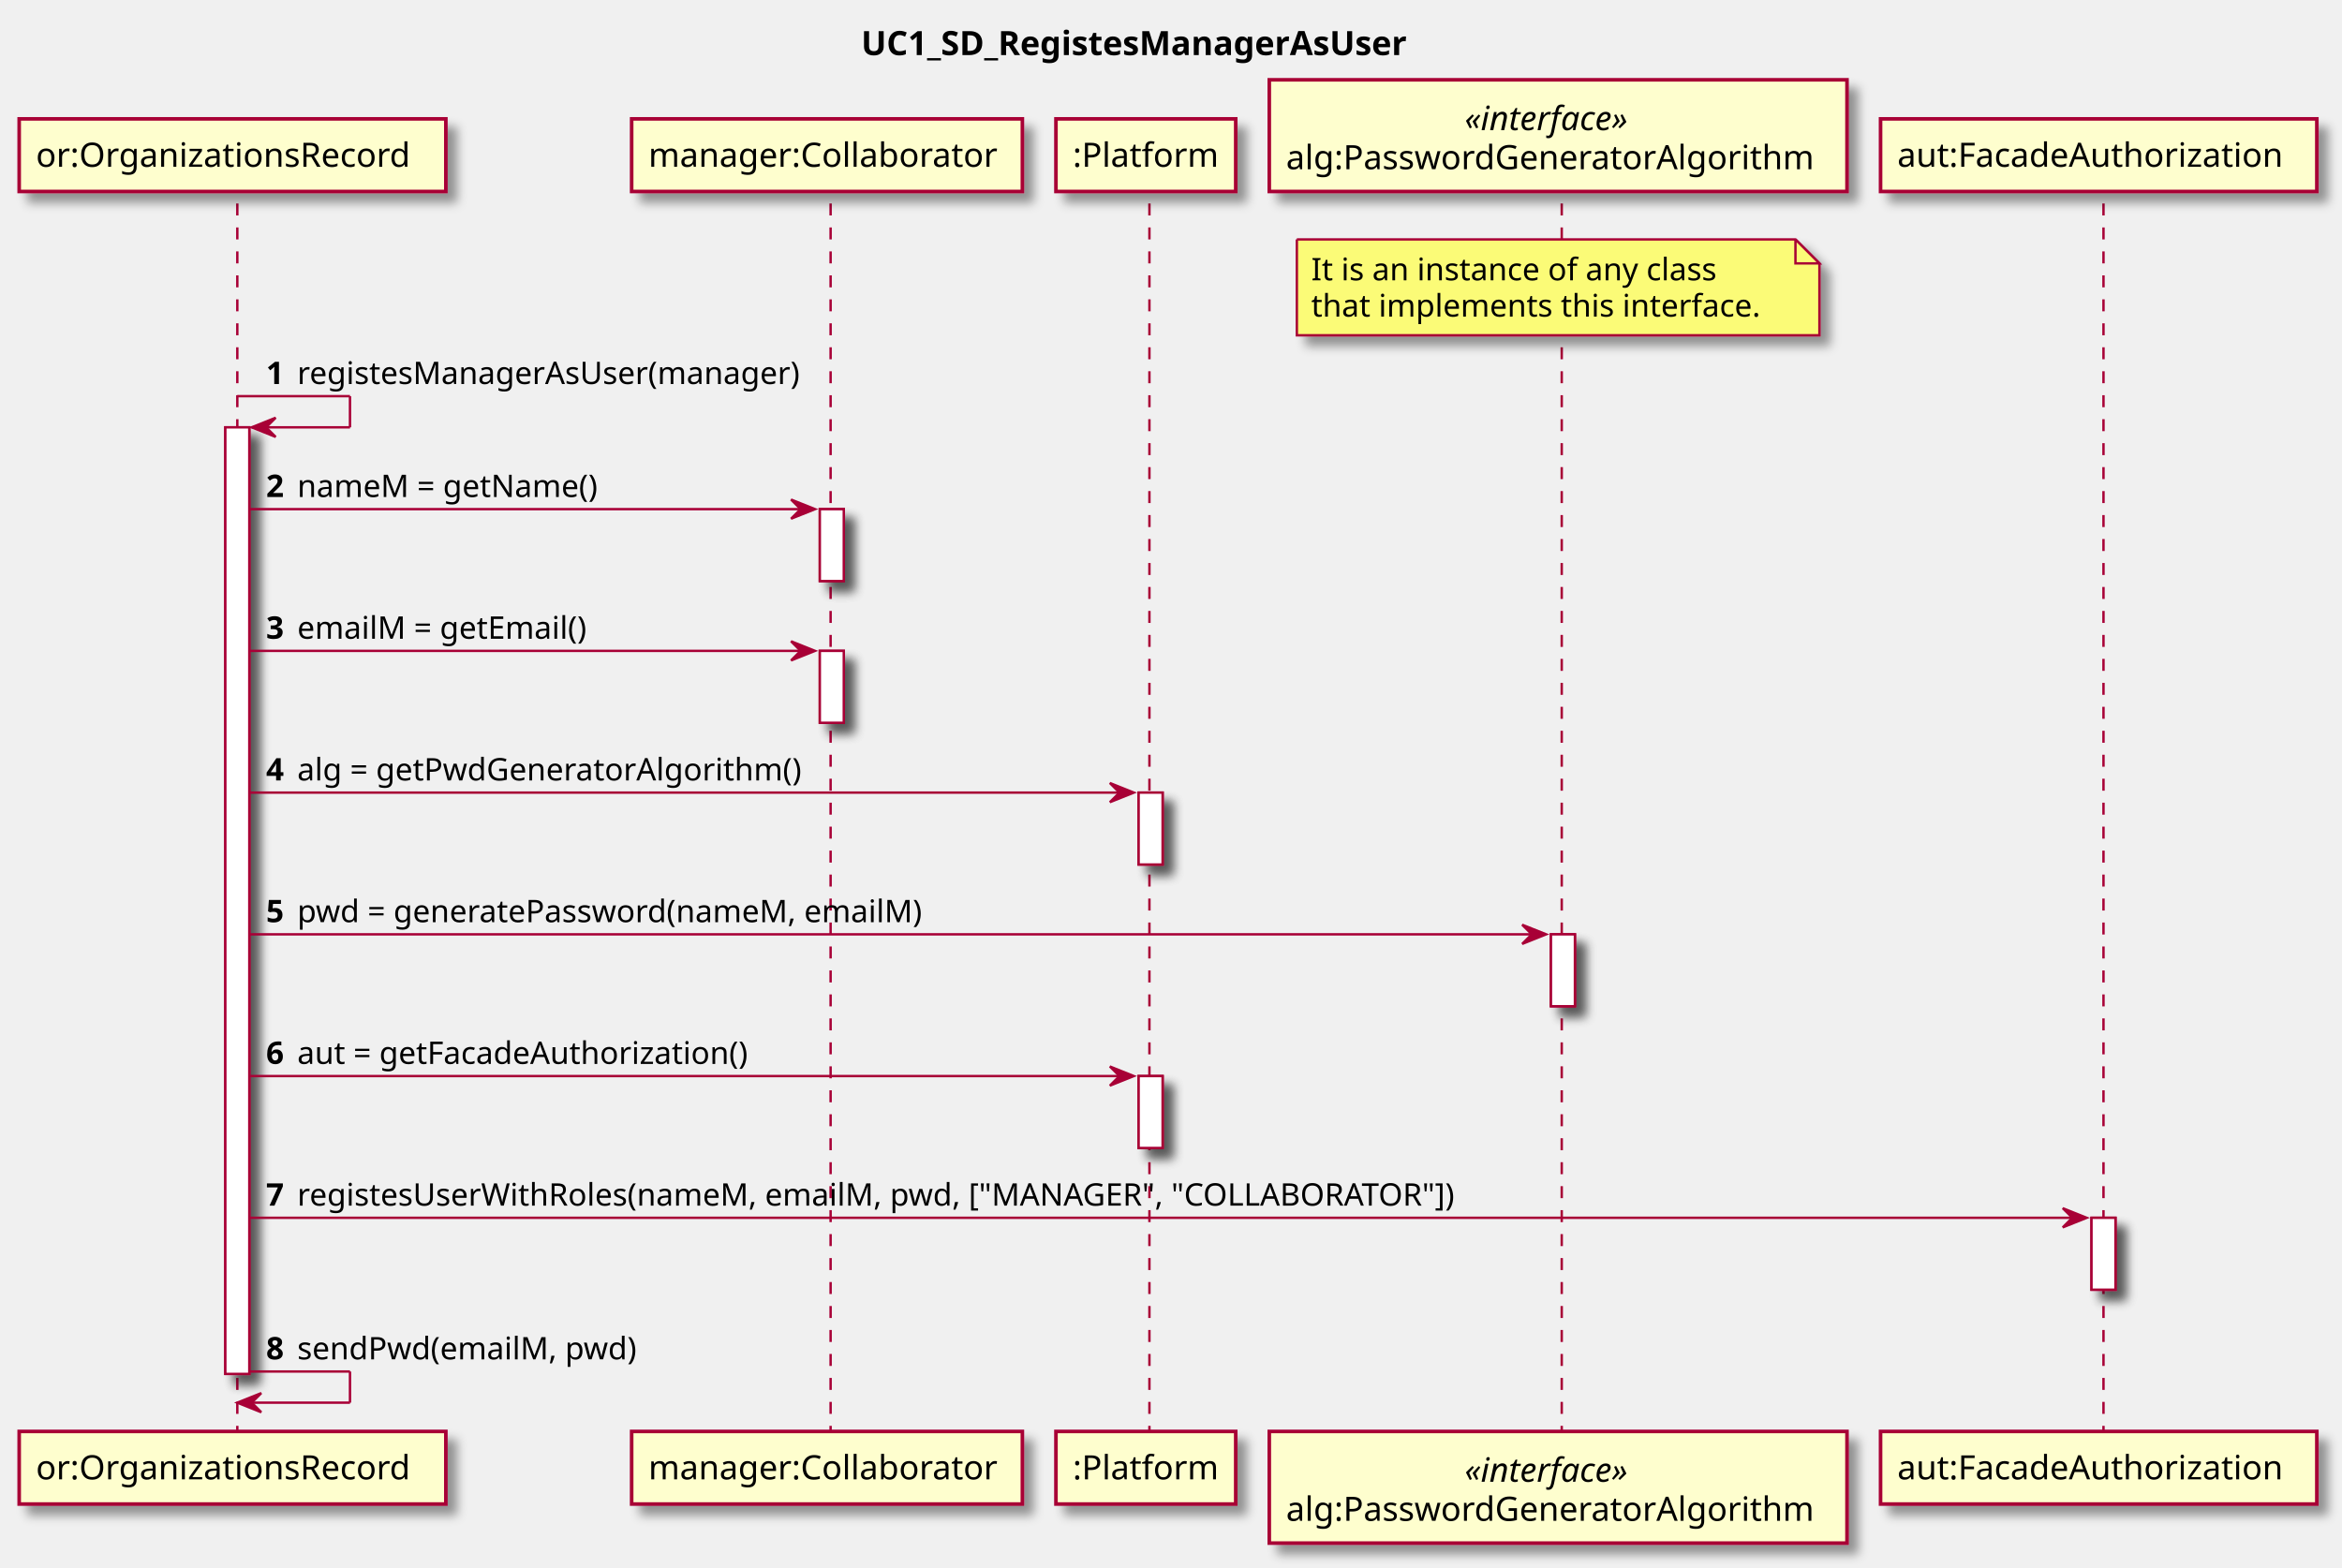
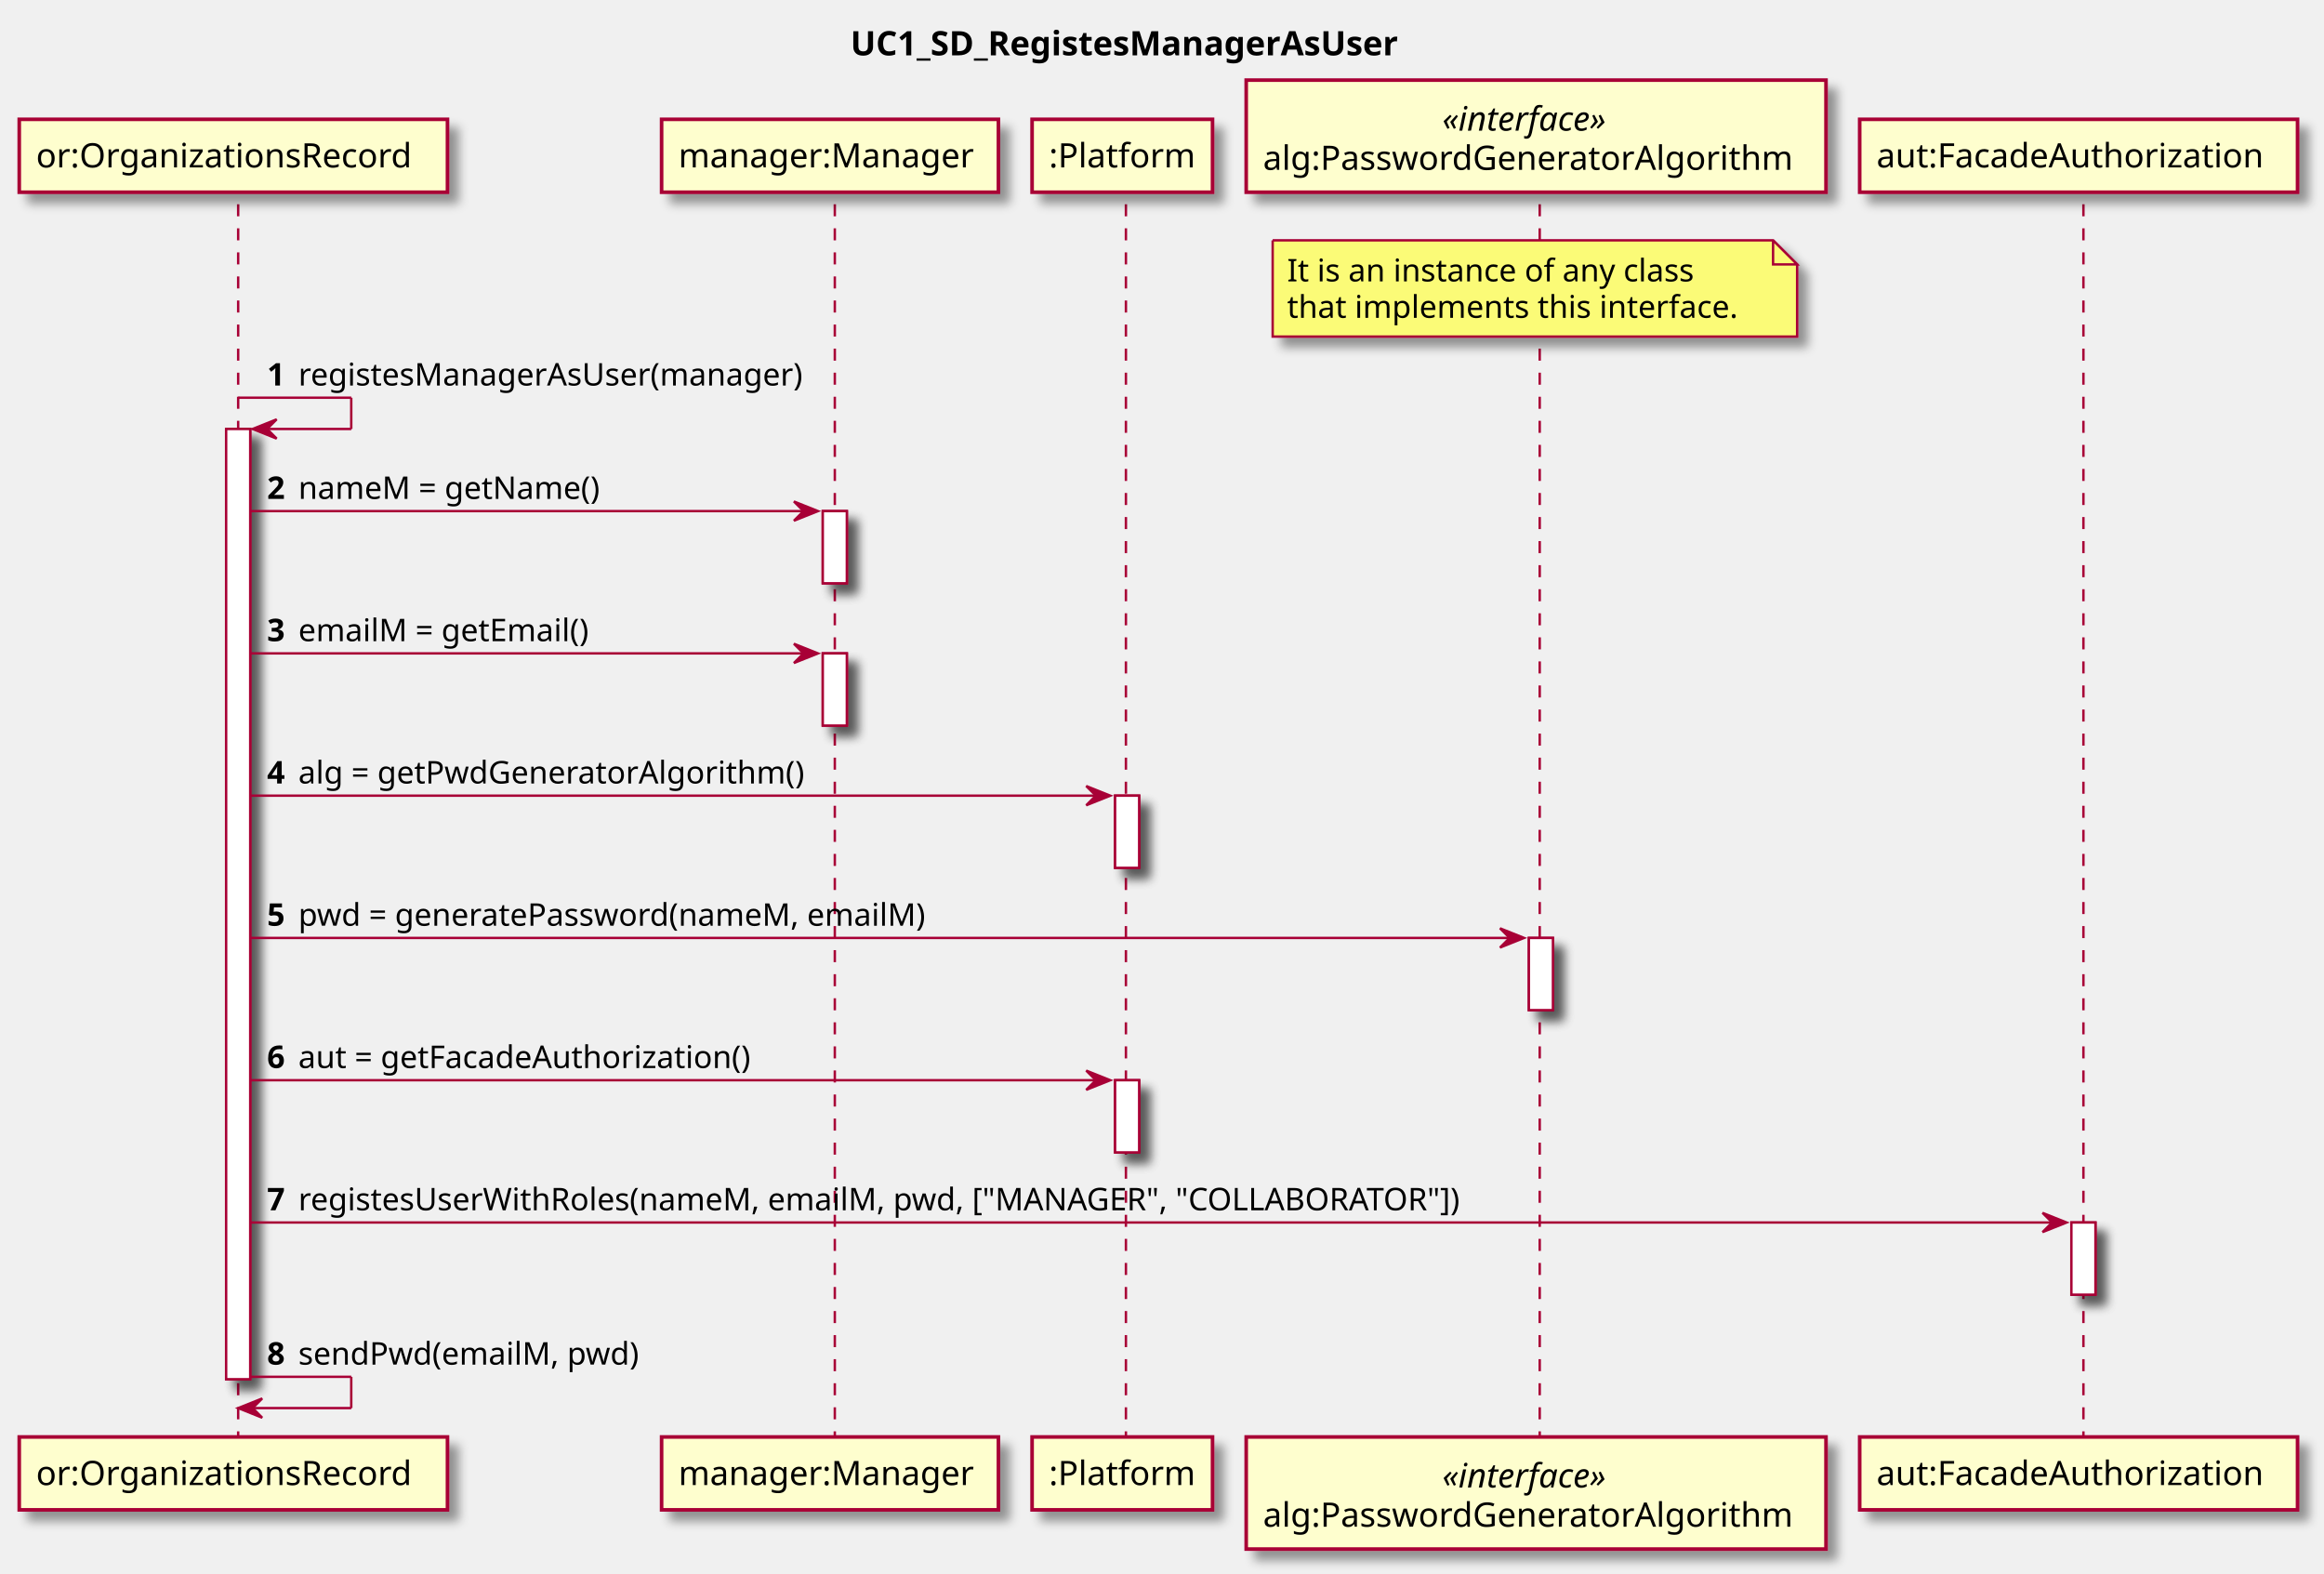
- <svg xmlns="http://www.w3.org/2000/svg" contentScriptType="application/ecmascript" contentStyleType="text/css" height="654px" preserveAspectRatio="none" style="width:977px;height:654px;" version="1.1" viewBox="0 0 977 654" width="977px" zoomAndPan="magnify">
+ <svg xmlns="http://www.w3.org/2000/svg" contentScriptType="application/ecmascript" contentStyleType="text/css" height="654px" preserveAspectRatio="none" style="width:966px;height:654px;" version="1.1" viewBox="0 0 966 654" width="966px" zoomAndPan="magnify">
  <defs>
-     <filter height="300%" id="f1k48k9qqttwz8" width="300%" x="-1" y="-1">
+     <filter height="300%" id="foohf04fu9fbn" width="300%" x="-1" y="-1">
      <feGaussianBlur result="blurOut" stdDeviation="2.0" />
      <feColorMatrix in="blurOut" result="blurOut2" type="matrix" values="0 0 0 0 0 0 0 0 0 0 0 0 0 0 0 0 0 0 .4 0" />
      <feOffset dx="4.0" dy="4.0" in="blurOut2" result="blurOut3" />
      <feBlend in="SourceGraphic" in2="blurOut3" mode="normal" />
    </filter>
  </defs>
  <g>
-     <text fill="#000000" font-family="sans-serif" font-size="14" font-weight="bold" lengthAdjust="spacingAndGlyphs" textLength="260" x="359.25" y="22.995">UC1_SD_RegistesManagerAsUser</text>
-     <rect fill="#FFFFFF" filter="url(#f1k48k9qqttwz8)" height="394.93" style="stroke: #A80036; stroke-width: 1.0;" width="10" x="94" y="178.289" />
-     <rect fill="#FFFFFF" filter="url(#f1k48k9qqttwz8)" height="30" style="stroke: #A80036; stroke-width: 1.0;" width="10" x="342" y="212.422" />
-     <rect fill="#FFFFFF" filter="url(#f1k48k9qqttwz8)" height="30" style="stroke: #A80036; stroke-width: 1.0;" width="10" x="342" y="271.555" />
-     <rect fill="#FFFFFF" filter="url(#f1k48k9qqttwz8)" height="30" style="stroke: #A80036; stroke-width: 1.0;" width="10" x="475" y="330.688" />
-     <rect fill="#FFFFFF" filter="url(#f1k48k9qqttwz8)" height="30" style="stroke: #A80036; stroke-width: 1.0;" width="10" x="475" y="448.953" />
-     <rect fill="#FFFFFF" filter="url(#f1k48k9qqttwz8)" height="30" style="stroke: #A80036; stroke-width: 1.0;" width="10" x="647" y="389.82" />
-     <rect fill="#FFFFFF" filter="url(#f1k48k9qqttwz8)" height="30" style="stroke: #A80036; stroke-width: 1.0;" width="10" x="872.5" y="508.086" />
+     <text fill="#000000" font-family="sans-serif" font-size="14" font-weight="bold" lengthAdjust="spacingAndGlyphs" textLength="260" x="353.5" y="22.995">UC1_SD_RegistesManagerAsUser</text>
+     <rect fill="#FFFFFF" filter="url(#foohf04fu9fbn)" height="394.93" style="stroke: #A80036; stroke-width: 1.0;" width="10" x="94" y="178.289" />
+     <rect fill="#FFFFFF" filter="url(#foohf04fu9fbn)" height="30" style="stroke: #A80036; stroke-width: 1.0;" width="10" x="342" y="212.422" />
+     <rect fill="#FFFFFF" filter="url(#foohf04fu9fbn)" height="30" style="stroke: #A80036; stroke-width: 1.0;" width="10" x="342" y="271.555" />
+     <rect fill="#FFFFFF" filter="url(#foohf04fu9fbn)" height="30" style="stroke: #A80036; stroke-width: 1.0;" width="10" x="463.5" y="330.688" />
+     <rect fill="#FFFFFF" filter="url(#foohf04fu9fbn)" height="30" style="stroke: #A80036; stroke-width: 1.0;" width="10" x="463.5" y="448.953" />
+     <rect fill="#FFFFFF" filter="url(#foohf04fu9fbn)" height="30" style="stroke: #A80036; stroke-width: 1.0;" width="10" x="635.5" y="389.82" />
+     <rect fill="#FFFFFF" filter="url(#foohf04fu9fbn)" height="30" style="stroke: #A80036; stroke-width: 1.0;" width="10" x="861" y="508.086" />
    <line style="stroke: #A80036; stroke-width: 1.0; stroke-dasharray: 5.0,5.0;" x1="99" x2="99" y1="84.891" y2="598.219" />
-     <line style="stroke: #A80036; stroke-width: 1.0; stroke-dasharray: 5.0,5.0;" x1="346.5" x2="346.5" y1="84.891" y2="598.219" />
-     <line style="stroke: #A80036; stroke-width: 1.0; stroke-dasharray: 5.0,5.0;" x1="479.5" x2="479.5" y1="84.891" y2="598.219" />
-     <line style="stroke: #A80036; stroke-width: 1.0; stroke-dasharray: 5.0,5.0;" x1="651.5" x2="651.5" y1="84.891" y2="598.219" />
-     <line style="stroke: #A80036; stroke-width: 1.0; stroke-dasharray: 5.0,5.0;" x1="877.5" x2="877.5" y1="84.891" y2="598.219" />
-     <rect fill="#FEFECE" filter="url(#f1k48k9qqttwz8)" height="30.297" style="stroke: #A80036; stroke-width: 1.5;" width="178" x="8" y="49.594" />
+     <line style="stroke: #A80036; stroke-width: 1.0; stroke-dasharray: 5.0,5.0;" x1="347" x2="347" y1="84.891" y2="598.219" />
+     <line style="stroke: #A80036; stroke-width: 1.0; stroke-dasharray: 5.0,5.0;" x1="468" x2="468" y1="84.891" y2="598.219" />
+     <line style="stroke: #A80036; stroke-width: 1.0; stroke-dasharray: 5.0,5.0;" x1="640" x2="640" y1="84.891" y2="598.219" />
+     <line style="stroke: #A80036; stroke-width: 1.0; stroke-dasharray: 5.0,5.0;" x1="866" x2="866" y1="84.891" y2="598.219" />
+     <rect fill="#FEFECE" filter="url(#foohf04fu9fbn)" height="30.297" style="stroke: #A80036; stroke-width: 1.5;" width="178" x="8" y="49.594" />
    <text fill="#000000" font-family="sans-serif" font-size="14" lengthAdjust="spacingAndGlyphs" textLength="164" x="15" y="69.589">or:OrganizationsRecord</text>
-     <rect fill="#FEFECE" filter="url(#f1k48k9qqttwz8)" height="30.297" style="stroke: #A80036; stroke-width: 1.5;" width="178" x="8" y="597.219" />
+     <rect fill="#FEFECE" filter="url(#foohf04fu9fbn)" height="30.297" style="stroke: #A80036; stroke-width: 1.5;" width="178" x="8" y="597.219" />
    <text fill="#000000" font-family="sans-serif" font-size="14" lengthAdjust="spacingAndGlyphs" textLength="164" x="15" y="617.214">or:OrganizationsRecord</text>
-     <rect fill="#FEFECE" filter="url(#f1k48k9qqttwz8)" height="30.297" style="stroke: #A80036; stroke-width: 1.5;" width="163" x="263.5" y="49.594" />
-     <text fill="#000000" font-family="sans-serif" font-size="14" lengthAdjust="spacingAndGlyphs" textLength="149" x="270.5" y="69.589">manager:Collaborator</text>
-     <rect fill="#FEFECE" filter="url(#f1k48k9qqttwz8)" height="30.297" style="stroke: #A80036; stroke-width: 1.5;" width="163" x="263.5" y="597.219" />
-     <text fill="#000000" font-family="sans-serif" font-size="14" lengthAdjust="spacingAndGlyphs" textLength="149" x="270.5" y="617.214">manager:Collaborator</text>
-     <rect fill="#FEFECE" filter="url(#f1k48k9qqttwz8)" height="30.297" style="stroke: #A80036; stroke-width: 1.5;" width="75" x="440.5" y="49.594" />
-     <text fill="#000000" font-family="sans-serif" font-size="14" lengthAdjust="spacingAndGlyphs" textLength="61" x="447.5" y="69.589">:Platform</text>
-     <rect fill="#FEFECE" filter="url(#f1k48k9qqttwz8)" height="30.297" style="stroke: #A80036; stroke-width: 1.5;" width="75" x="440.5" y="597.219" />
-     <text fill="#000000" font-family="sans-serif" font-size="14" lengthAdjust="spacingAndGlyphs" textLength="61" x="447.5" y="617.214">:Platform</text>
-     <rect fill="#FEFECE" filter="url(#f1k48k9qqttwz8)" height="46.594" style="stroke: #A80036; stroke-width: 1.5;" width="241" x="529.5" y="33.297" />
-     <text fill="#000000" font-family="sans-serif" font-size="14" font-style="italic" lengthAdjust="spacingAndGlyphs" textLength="78" x="611" y="54.297">«interface»</text>
-     <text fill="#000000" font-family="sans-serif" font-size="14" lengthAdjust="spacingAndGlyphs" textLength="227" x="536.5" y="70.594">alg:PasswordGeneratorAlgorithm</text>
-     <rect fill="#FEFECE" filter="url(#f1k48k9qqttwz8)" height="46.594" style="stroke: #A80036; stroke-width: 1.5;" width="241" x="529.5" y="597.219" />
-     <text fill="#000000" font-family="sans-serif" font-size="14" font-style="italic" lengthAdjust="spacingAndGlyphs" textLength="78" x="611" y="618.219">«interface»</text>
-     <text fill="#000000" font-family="sans-serif" font-size="14" lengthAdjust="spacingAndGlyphs" textLength="227" x="536.5" y="634.516">alg:PasswordGeneratorAlgorithm</text>
-     <rect fill="#FEFECE" filter="url(#f1k48k9qqttwz8)" height="30.297" style="stroke: #A80036; stroke-width: 1.5;" width="182" x="784.5" y="49.594" />
-     <text fill="#000000" font-family="sans-serif" font-size="14" lengthAdjust="spacingAndGlyphs" textLength="168" x="791.5" y="69.589">aut:FacadeAuthorization</text>
-     <rect fill="#FEFECE" filter="url(#f1k48k9qqttwz8)" height="30.297" style="stroke: #A80036; stroke-width: 1.5;" width="182" x="784.5" y="597.219" />
-     <text fill="#000000" font-family="sans-serif" font-size="14" lengthAdjust="spacingAndGlyphs" textLength="168" x="791.5" y="617.214">aut:FacadeAuthorization</text>
-     <rect fill="#FFFFFF" filter="url(#f1k48k9qqttwz8)" height="394.93" style="stroke: #A80036; stroke-width: 1.0;" width="10" x="94" y="178.289" />
-     <rect fill="#FFFFFF" filter="url(#f1k48k9qqttwz8)" height="30" style="stroke: #A80036; stroke-width: 1.0;" width="10" x="342" y="212.422" />
-     <rect fill="#FFFFFF" filter="url(#f1k48k9qqttwz8)" height="30" style="stroke: #A80036; stroke-width: 1.0;" width="10" x="342" y="271.555" />
-     <rect fill="#FFFFFF" filter="url(#f1k48k9qqttwz8)" height="30" style="stroke: #A80036; stroke-width: 1.0;" width="10" x="475" y="330.688" />
-     <rect fill="#FFFFFF" filter="url(#f1k48k9qqttwz8)" height="30" style="stroke: #A80036; stroke-width: 1.0;" width="10" x="475" y="448.953" />
-     <rect fill="#FFFFFF" filter="url(#f1k48k9qqttwz8)" height="30" style="stroke: #A80036; stroke-width: 1.0;" width="10" x="647" y="389.82" />
-     <rect fill="#FFFFFF" filter="url(#f1k48k9qqttwz8)" height="30" style="stroke: #A80036; stroke-width: 1.0;" width="10" x="872.5" y="508.086" />
-     <path d="M541,99.891 L541,139.891 L759,139.891 L759,109.891 L749,99.891 L541,99.891 " fill="#FBFB77" filter="url(#f1k48k9qqttwz8)" style="stroke: #A80036; stroke-width: 1.0;" />
-     <path d="M749,99.891 L749,109.891 L759,109.891 L749,99.891 " fill="#FBFB77" style="stroke: #A80036; stroke-width: 1.0;" />
-     <text fill="#000000" font-family="sans-serif" font-size="13" lengthAdjust="spacingAndGlyphs" textLength="179" x="547" y="116.957">It is an instance of any class</text>
-     <text fill="#000000" font-family="sans-serif" font-size="13" lengthAdjust="spacingAndGlyphs" textLength="197" x="547" y="132.09">that implements this interface.</text>
+     <rect fill="#FEFECE" filter="url(#foohf04fu9fbn)" height="30.297" style="stroke: #A80036; stroke-width: 1.5;" width="140" x="275" y="49.594" />
+     <text fill="#000000" font-family="sans-serif" font-size="14" lengthAdjust="spacingAndGlyphs" textLength="126" x="282" y="69.589">manager:Manager</text>
+     <rect fill="#FEFECE" filter="url(#foohf04fu9fbn)" height="30.297" style="stroke: #A80036; stroke-width: 1.5;" width="140" x="275" y="597.219" />
+     <text fill="#000000" font-family="sans-serif" font-size="14" lengthAdjust="spacingAndGlyphs" textLength="126" x="282" y="617.214">manager:Manager</text>
+     <rect fill="#FEFECE" filter="url(#foohf04fu9fbn)" height="30.297" style="stroke: #A80036; stroke-width: 1.5;" width="75" x="429" y="49.594" />
+     <text fill="#000000" font-family="sans-serif" font-size="14" lengthAdjust="spacingAndGlyphs" textLength="61" x="436" y="69.589">:Platform</text>
+     <rect fill="#FEFECE" filter="url(#foohf04fu9fbn)" height="30.297" style="stroke: #A80036; stroke-width: 1.5;" width="75" x="429" y="597.219" />
+     <text fill="#000000" font-family="sans-serif" font-size="14" lengthAdjust="spacingAndGlyphs" textLength="61" x="436" y="617.214">:Platform</text>
+     <rect fill="#FEFECE" filter="url(#foohf04fu9fbn)" height="46.594" style="stroke: #A80036; stroke-width: 1.5;" width="241" x="518" y="33.297" />
+     <text fill="#000000" font-family="sans-serif" font-size="14" font-style="italic" lengthAdjust="spacingAndGlyphs" textLength="78" x="599.5" y="54.297">«interface»</text>
+     <text fill="#000000" font-family="sans-serif" font-size="14" lengthAdjust="spacingAndGlyphs" textLength="227" x="525" y="70.594">alg:PasswordGeneratorAlgorithm</text>
+     <rect fill="#FEFECE" filter="url(#foohf04fu9fbn)" height="46.594" style="stroke: #A80036; stroke-width: 1.5;" width="241" x="518" y="597.219" />
+     <text fill="#000000" font-family="sans-serif" font-size="14" font-style="italic" lengthAdjust="spacingAndGlyphs" textLength="78" x="599.5" y="618.219">«interface»</text>
+     <text fill="#000000" font-family="sans-serif" font-size="14" lengthAdjust="spacingAndGlyphs" textLength="227" x="525" y="634.516">alg:PasswordGeneratorAlgorithm</text>
+     <rect fill="#FEFECE" filter="url(#foohf04fu9fbn)" height="30.297" style="stroke: #A80036; stroke-width: 1.5;" width="182" x="773" y="49.594" />
+     <text fill="#000000" font-family="sans-serif" font-size="14" lengthAdjust="spacingAndGlyphs" textLength="168" x="780" y="69.589">aut:FacadeAuthorization</text>
+     <rect fill="#FEFECE" filter="url(#foohf04fu9fbn)" height="30.297" style="stroke: #A80036; stroke-width: 1.5;" width="182" x="773" y="597.219" />
+     <text fill="#000000" font-family="sans-serif" font-size="14" lengthAdjust="spacingAndGlyphs" textLength="168" x="780" y="617.214">aut:FacadeAuthorization</text>
+     <rect fill="#FFFFFF" filter="url(#foohf04fu9fbn)" height="394.93" style="stroke: #A80036; stroke-width: 1.0;" width="10" x="94" y="178.289" />
+     <rect fill="#FFFFFF" filter="url(#foohf04fu9fbn)" height="30" style="stroke: #A80036; stroke-width: 1.0;" width="10" x="342" y="212.422" />
+     <rect fill="#FFFFFF" filter="url(#foohf04fu9fbn)" height="30" style="stroke: #A80036; stroke-width: 1.0;" width="10" x="342" y="271.555" />
+     <rect fill="#FFFFFF" filter="url(#foohf04fu9fbn)" height="30" style="stroke: #A80036; stroke-width: 1.0;" width="10" x="463.5" y="330.688" />
+     <rect fill="#FFFFFF" filter="url(#foohf04fu9fbn)" height="30" style="stroke: #A80036; stroke-width: 1.0;" width="10" x="463.5" y="448.953" />
+     <rect fill="#FFFFFF" filter="url(#foohf04fu9fbn)" height="30" style="stroke: #A80036; stroke-width: 1.0;" width="10" x="635.5" y="389.82" />
+     <rect fill="#FFFFFF" filter="url(#foohf04fu9fbn)" height="30" style="stroke: #A80036; stroke-width: 1.0;" width="10" x="861" y="508.086" />
+     <path d="M529,99.891 L529,139.891 L747,139.891 L747,109.891 L737,99.891 L529,99.891 " fill="#FBFB77" filter="url(#foohf04fu9fbn)" style="stroke: #A80036; stroke-width: 1.0;" />
+     <path d="M737,99.891 L737,109.891 L747,109.891 L737,99.891 " fill="#FBFB77" style="stroke: #A80036; stroke-width: 1.0;" />
+     <text fill="#000000" font-family="sans-serif" font-size="13" lengthAdjust="spacingAndGlyphs" textLength="179" x="535" y="116.957">It is an instance of any class</text>
+     <text fill="#000000" font-family="sans-serif" font-size="13" lengthAdjust="spacingAndGlyphs" textLength="197" x="535" y="132.09">that implements this interface.</text>
    <line style="stroke: #A80036; stroke-width: 1.0;" x1="99" x2="146" y1="165.289" y2="165.289" />
    <line style="stroke: #A80036; stroke-width: 1.0;" x1="146" x2="146" y1="165.289" y2="178.289" />
    <line style="stroke: #A80036; stroke-width: 1.0;" x1="105" x2="146" y1="178.289" y2="178.289" />
    <polygon fill="#A80036" points="115,174.289,105,178.289,115,182.289,111,178.289" style="stroke: #A80036; stroke-width: 1.0;" />
    <text fill="#000000" font-family="sans-serif" font-size="13" font-weight="bold" lengthAdjust="spacingAndGlyphs" textLength="9" x="111" y="160.223">1</text>
    <text fill="#000000" font-family="sans-serif" font-size="13" lengthAdjust="spacingAndGlyphs" textLength="221" x="124" y="160.223">registesManagerAsUser(manager)</text>
    <polygon fill="#A80036" points="330,208.422,340,212.422,330,216.422,334,212.422" style="stroke: #A80036; stroke-width: 1.0;" />
    <line style="stroke: #A80036; stroke-width: 1.0;" x1="104" x2="336" y1="212.422" y2="212.422" />
    <text fill="#000000" font-family="sans-serif" font-size="13" font-weight="bold" lengthAdjust="spacingAndGlyphs" textLength="9" x="111" y="207.356">2</text>
    <text fill="#000000" font-family="sans-serif" font-size="13" lengthAdjust="spacingAndGlyphs" textLength="137" x="124" y="207.356">nameM = getName()</text>
    <polygon fill="#A80036" points="330,267.555,340,271.555,330,275.555,334,271.555" style="stroke: #A80036; stroke-width: 1.0;" />
    <line style="stroke: #A80036; stroke-width: 1.0;" x1="104" x2="336" y1="271.555" y2="271.555" />
    <text fill="#000000" font-family="sans-serif" font-size="13" font-weight="bold" lengthAdjust="spacingAndGlyphs" textLength="9" x="111" y="266.489">3</text>
    <text fill="#000000" font-family="sans-serif" font-size="13" lengthAdjust="spacingAndGlyphs" textLength="131" x="124" y="266.489">emailM = getEmail()</text>
-     <polygon fill="#A80036" points="463,326.688,473,330.688,463,334.688,467,330.688" style="stroke: #A80036; stroke-width: 1.0;" />
-     <line style="stroke: #A80036; stroke-width: 1.0;" x1="104" x2="469" y1="330.688" y2="330.688" />
+     <polygon fill="#A80036" points="451.5,326.688,461.5,330.688,451.5,334.688,455.5,330.688" style="stroke: #A80036; stroke-width: 1.0;" />
+     <line style="stroke: #A80036; stroke-width: 1.0;" x1="104" x2="457.5" y1="330.688" y2="330.688" />
    <text fill="#000000" font-family="sans-serif" font-size="13" font-weight="bold" lengthAdjust="spacingAndGlyphs" textLength="9" x="111" y="325.622">4</text>
    <text fill="#000000" font-family="sans-serif" font-size="13" lengthAdjust="spacingAndGlyphs" textLength="221" x="124" y="325.622">alg = getPwdGeneratorAlgorithm()</text>
-     <polygon fill="#A80036" points="635,385.82,645,389.82,635,393.82,639,389.82" style="stroke: #A80036; stroke-width: 1.0;" />
-     <line style="stroke: #A80036; stroke-width: 1.0;" x1="104" x2="641" y1="389.82" y2="389.82" />
+     <polygon fill="#A80036" points="623.5,385.82,633.5,389.82,623.5,393.82,627.5,389.82" style="stroke: #A80036; stroke-width: 1.0;" />
+     <line style="stroke: #A80036; stroke-width: 1.0;" x1="104" x2="629.5" y1="389.82" y2="389.82" />
    <text fill="#000000" font-family="sans-serif" font-size="13" font-weight="bold" lengthAdjust="spacingAndGlyphs" textLength="9" x="111" y="384.754">5</text>
    <text fill="#000000" font-family="sans-serif" font-size="13" lengthAdjust="spacingAndGlyphs" textLength="274" x="124" y="384.754">pwd = generatePassword(nameM, emailM)</text>
-     <polygon fill="#A80036" points="463,444.953,473,448.953,463,452.953,467,448.953" style="stroke: #A80036; stroke-width: 1.0;" />
-     <line style="stroke: #A80036; stroke-width: 1.0;" x1="104" x2="469" y1="448.953" y2="448.953" />
+     <polygon fill="#A80036" points="451.5,444.953,461.5,448.953,451.5,452.953,455.5,448.953" style="stroke: #A80036; stroke-width: 1.0;" />
+     <line style="stroke: #A80036; stroke-width: 1.0;" x1="104" x2="457.5" y1="448.953" y2="448.953" />
    <text fill="#000000" font-family="sans-serif" font-size="13" font-weight="bold" lengthAdjust="spacingAndGlyphs" textLength="9" x="111" y="443.887">6</text>
    <text fill="#000000" font-family="sans-serif" font-size="13" lengthAdjust="spacingAndGlyphs" textLength="202" x="124" y="443.887">aut = getFacadeAuthorization()</text>
-     <polygon fill="#A80036" points="860.5,504.086,870.5,508.086,860.5,512.086,864.5,508.086" style="stroke: #A80036; stroke-width: 1.0;" />
-     <line style="stroke: #A80036; stroke-width: 1.0;" x1="104" x2="866.5" y1="508.086" y2="508.086" />
+     <polygon fill="#A80036" points="849,504.086,859,508.086,849,512.086,853,508.086" style="stroke: #A80036; stroke-width: 1.0;" />
+     <line style="stroke: #A80036; stroke-width: 1.0;" x1="104" x2="855" y1="508.086" y2="508.086" />
    <text fill="#000000" font-family="sans-serif" font-size="13" font-weight="bold" lengthAdjust="spacingAndGlyphs" textLength="9" x="111" y="503.02">7</text>
    <text fill="#000000" font-family="sans-serif" font-size="13" lengthAdjust="spacingAndGlyphs" textLength="501" x="124" y="503.02">registesUserWithRoles(nameM, emailM, pwd, ["MANAGER", "COLLABORATOR"])</text>
    <line style="stroke: #A80036; stroke-width: 1.0;" x1="104" x2="146" y1="572.219" y2="572.219" />
    <line style="stroke: #A80036; stroke-width: 1.0;" x1="146" x2="146" y1="572.219" y2="585.219" />
    <line style="stroke: #A80036; stroke-width: 1.0;" x1="99" x2="146" y1="585.219" y2="585.219" />
    <polygon fill="#A80036" points="109,581.219,99,585.219,109,589.219,105,585.219" style="stroke: #A80036; stroke-width: 1.0;" />
    <text fill="#000000" font-family="sans-serif" font-size="13" font-weight="bold" lengthAdjust="spacingAndGlyphs" textLength="9" x="111" y="567.153">8</text>
    <text fill="#000000" font-family="sans-serif" font-size="13" lengthAdjust="spacingAndGlyphs" textLength="145" x="124" y="567.153">sendPwd(emailM, pwd)</text>
  </g>
</svg>
